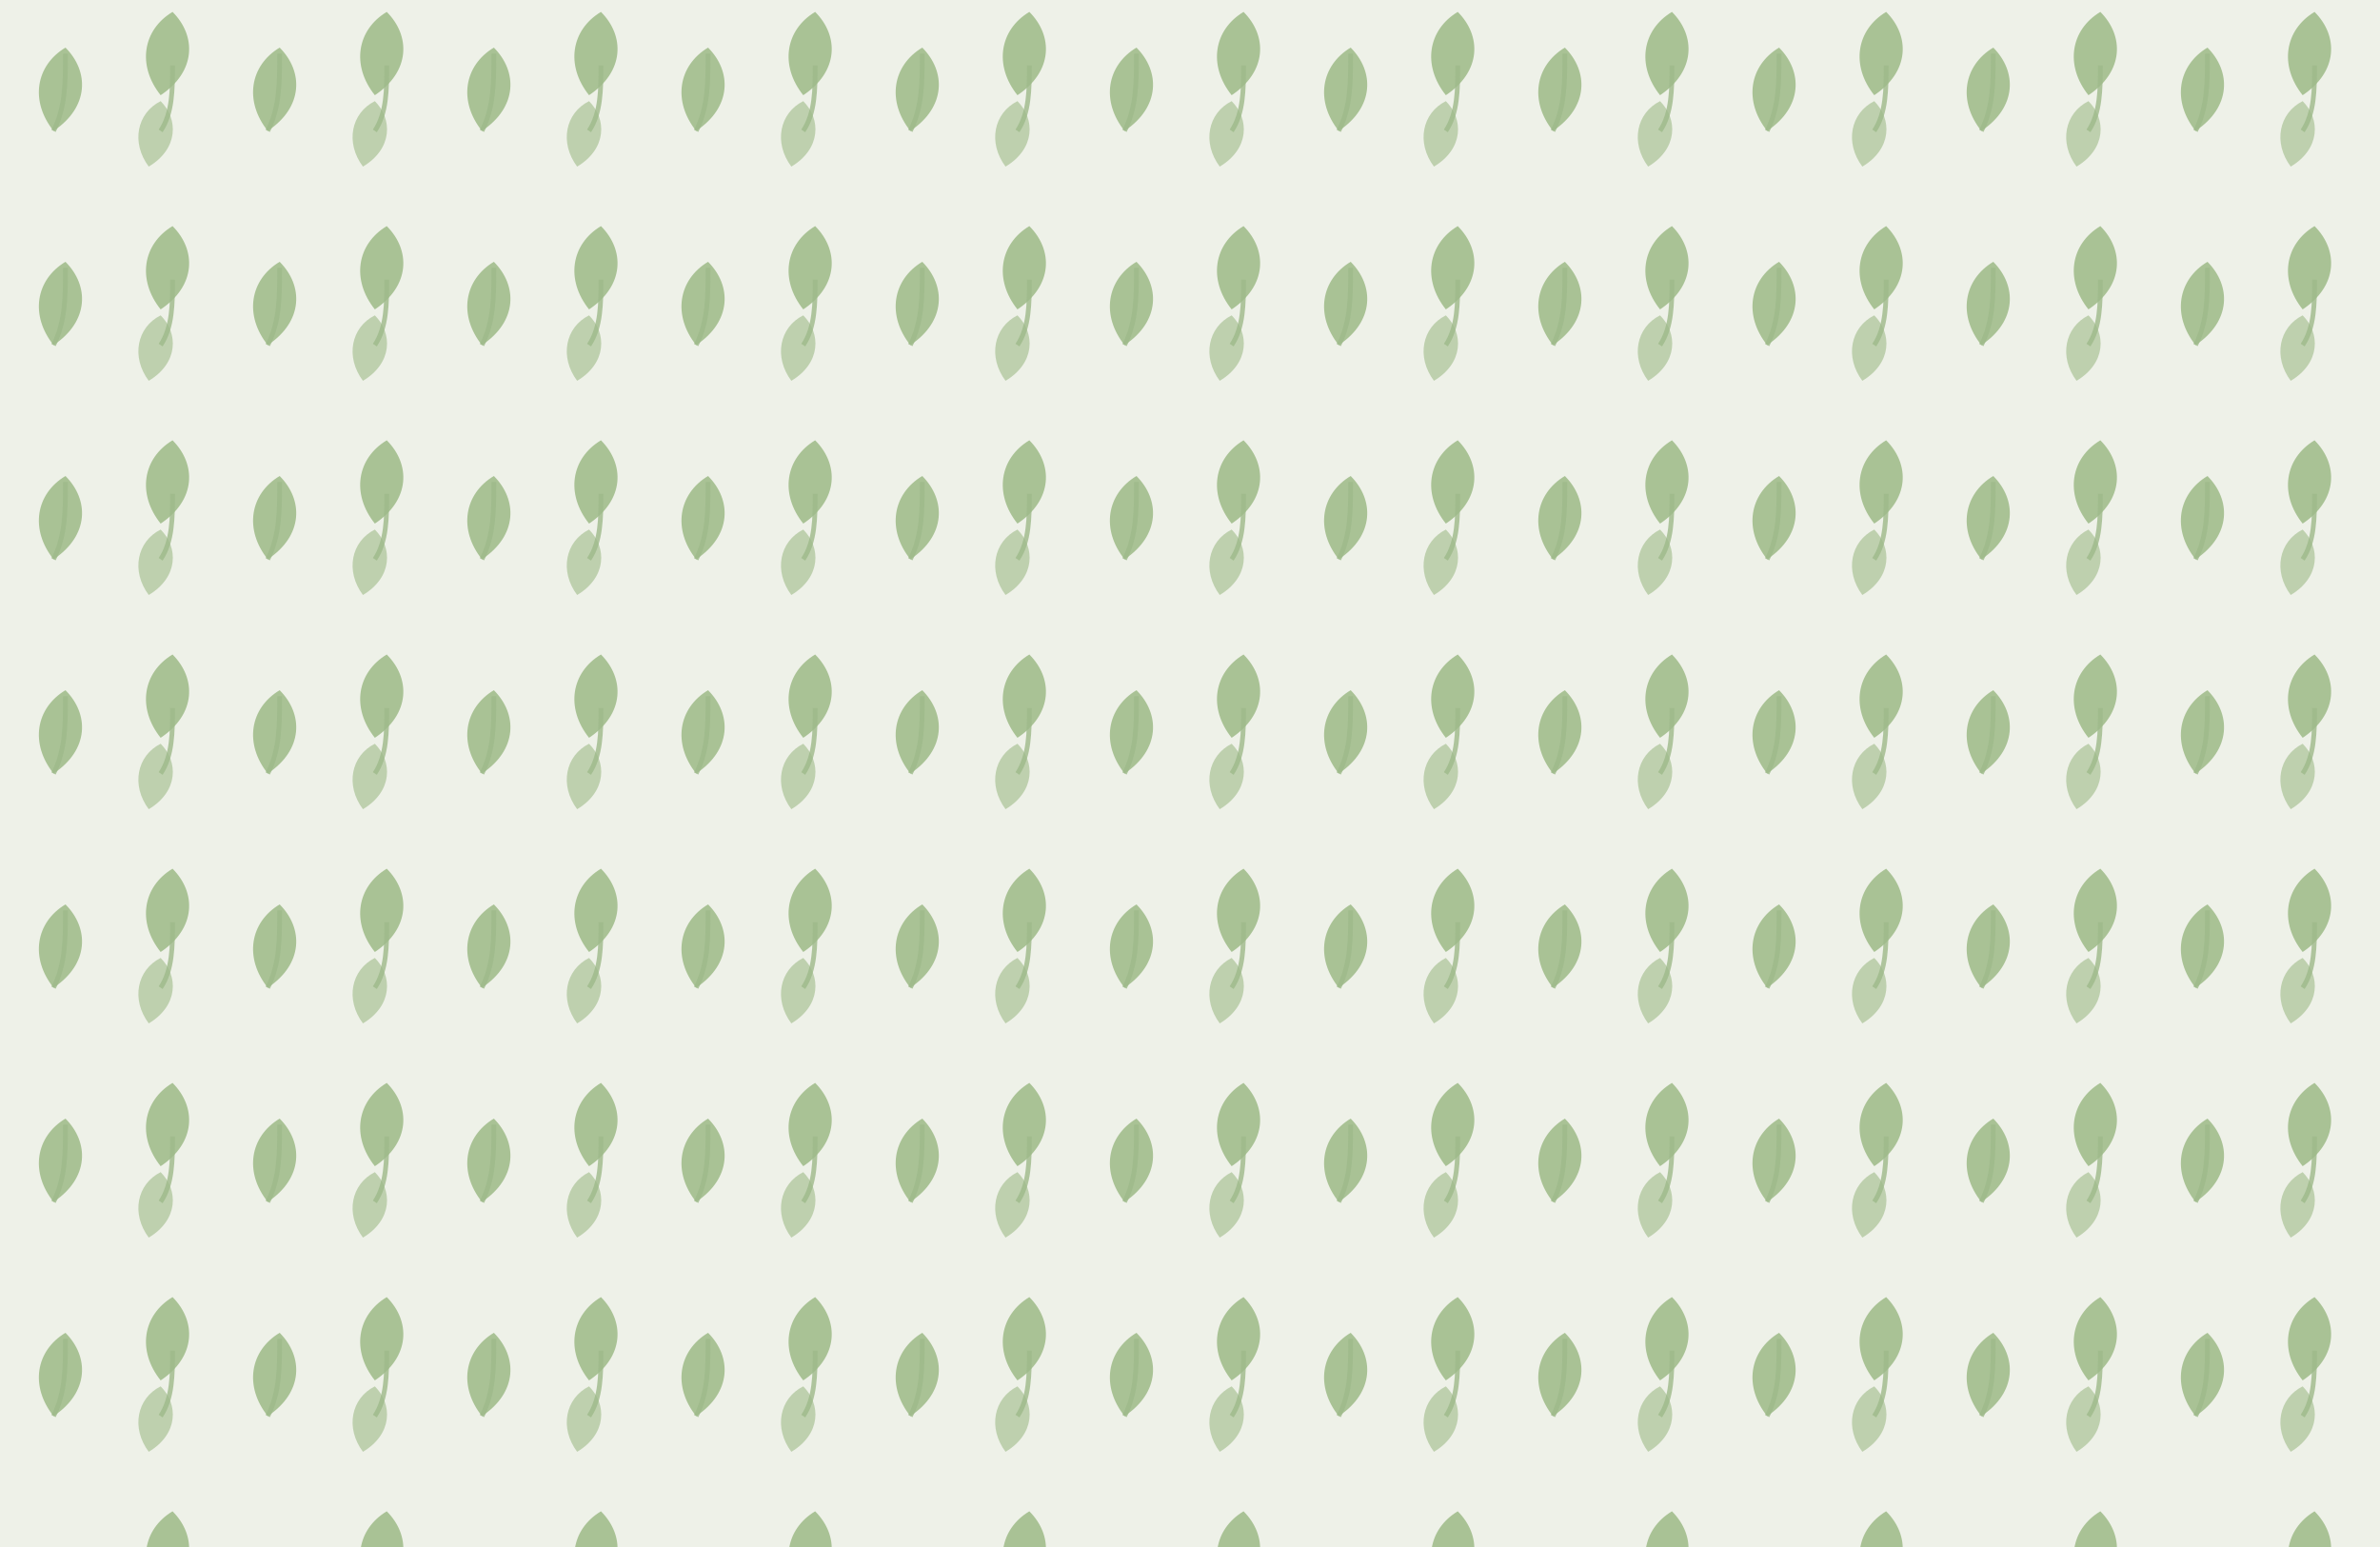
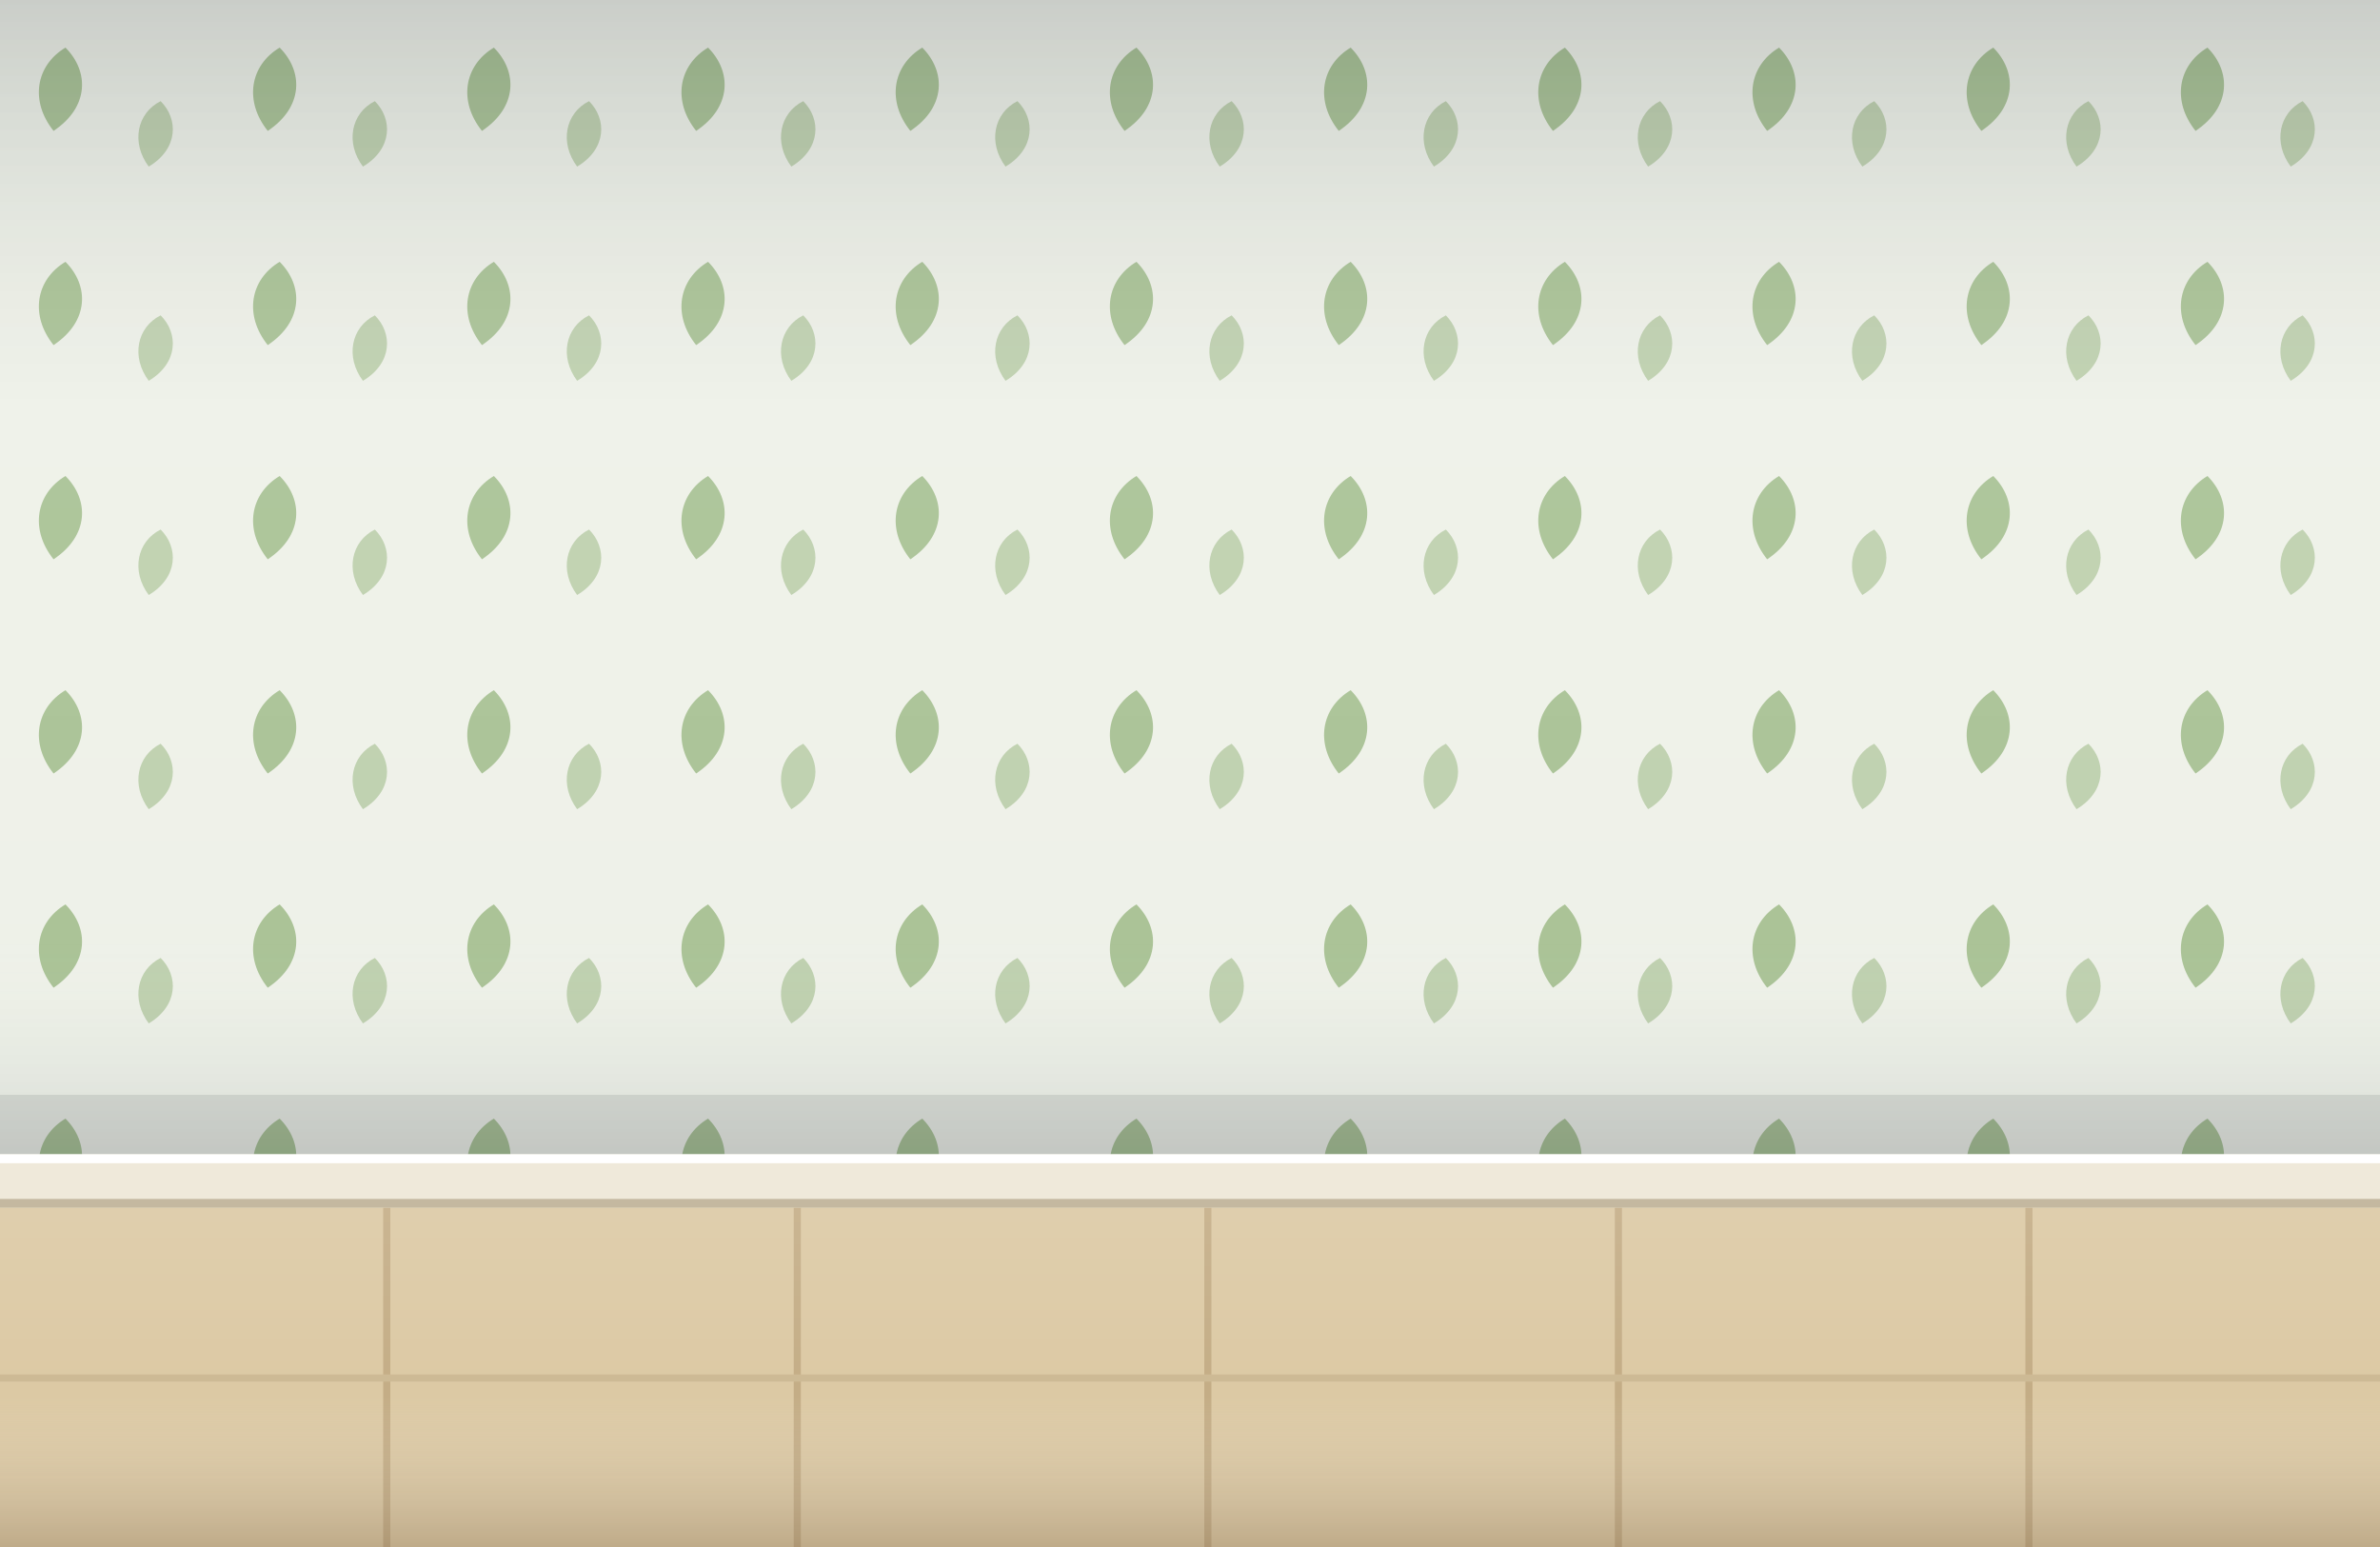
<svg xmlns="http://www.w3.org/2000/svg" viewBox="0 0 800 520" preserveAspectRatio="xMidYMid slice">
+   <style>
+     .st { animation: twinkle 2.6s ease-in-out infinite; }
+     @keyframes twinkle { 0%, 100% { opacity: 0.25; } 50% { opacity: 1; } }
+     .rain { animation: fall 1.6s linear infinite; }
+     @keyframes fall { 0% { transform: translateY(-140px); } 100% { transform: translateY(0); } }
+     .pt { animation: petal 8s linear infinite; }
+     .pt.p2 { animation-duration: 10s; animation-delay: 2.6s; }
+     .pt.p3 { animation-duration: 9s; animation-delay: 5s; }
+     @keyframes petal { 0% { transform: translate(0, -20px) rotate(0deg); opacity: 0; } 12% { opacity: 1; } 88% { opacity: 1; } 100% { transform: translate(-60px, 420px) rotate(300deg); opacity: 0; } }
+     .mist1 { animation: mbreath 9s ease-in-out infinite alternate; }
+     .mist2 { animation: mbreath 12s ease-in-out infinite alternate; animation-delay: 2s; }
+     @keyframes mbreath { 0% { opacity: 0.5; } 100% { opacity: 0.85; } }
+   </style>
  <defs>
-     <pattern id="leafp" width="72" height="72" patternUnits="userSpaceOnUse">
+     <pattern id="wp" width="72" height="72" patternUnits="userSpaceOnUse">
      <rect width="72" height="72" fill="#eef1e8" />
      <g fill="#a9c295">
        <path d="M18 44 C10 34 12 22 22 16 C30 24 30 36 18 44 Z" />
-         <path d="M54 18 C46 8 48 -4 58 -10 C66 -2 66 10 54 18 Z" transform="translate(0,14)" />
        <path d="M50 56 C44 48 46 38 54 34 C60 40 60 50 50 56 Z" opacity="0.7" />
      </g>
-       <g stroke="#9db98a" stroke-width="1.6" fill="none" opacity="0.8">
-         <path d="M22 18 C22 28 22 36 18 44" />
-         <path d="M58 22 C58 30 58 38 54 44" />
-       </g>
    </pattern>
+     <linearGradient id="wallGlow" x1="0" y1="0" x2="0" y2="1">
+       <stop offset="0" stop-color="#0a1420" stop-opacity="0.16" />
+       <stop offset="0.35" stop-color="#ffffff" stop-opacity="0.07" />
+       <stop offset="0.8" stop-color="#ffffff" stop-opacity="0.02" />
+       <stop offset="1" stop-color="#0a1420" stop-opacity="0.12" />
+     </linearGradient>
+     <linearGradient id="floorShade" x1="0" y1="0" x2="0" y2="1">
+       <stop offset="0" stop-color="#ffffff" stop-opacity="0.1" />
+       <stop offset="0.55" stop-color="#ffffff" stop-opacity="0" />
+       <stop offset="1" stop-color="#7a6448" stop-opacity="0.3" />
+     </linearGradient>
  </defs>
-   <rect width="800" height="520" fill="url(#leafp)" />
+   <rect width="800" height="395" fill="url(#wp)" />
+   <rect width="800" height="395" fill="url(#wallGlow)" />
+   <rect y="368" width="800" height="20" fill="#0a1420" opacity="0.10" />
+   <rect y="388" width="800" height="18" fill="#efe9da" />
+   <rect y="388" width="800" height="3" fill="#ffffff" />
+   <rect y="403" width="800" height="3" fill="#c4b8a0" />
+   <rect y="406" width="800" height="114" fill="#dcc9a4" />
+   <g>
+     <line x1="130" y1="406" x2="130" y2="520" stroke="#c4ad86" stroke-width="2.4" />
+     <line x1="268" y1="406" x2="268" y2="520" stroke="#c4ad86" stroke-width="2.4" />
+     <line x1="406" y1="406" x2="406" y2="520" stroke="#c4ad86" stroke-width="2.4" />
+     <line x1="544" y1="406" x2="544" y2="520" stroke="#c4ad86" stroke-width="2.4" />
+     <line x1="682" y1="406" x2="682" y2="520" stroke="#c4ad86" stroke-width="2.4" />
+   </g>
+   <rect y="462" width="800" height="2.4" fill="#cdb994" />
+   <rect y="406" width="800" height="114" fill="url(#floorShade)" />
</svg>
